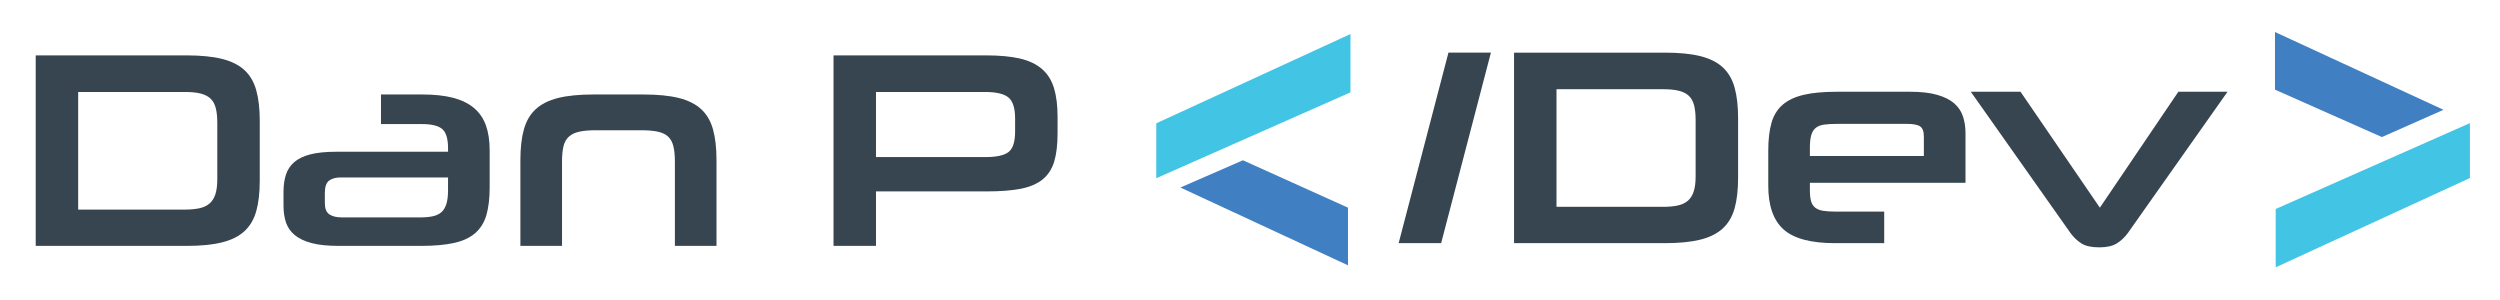
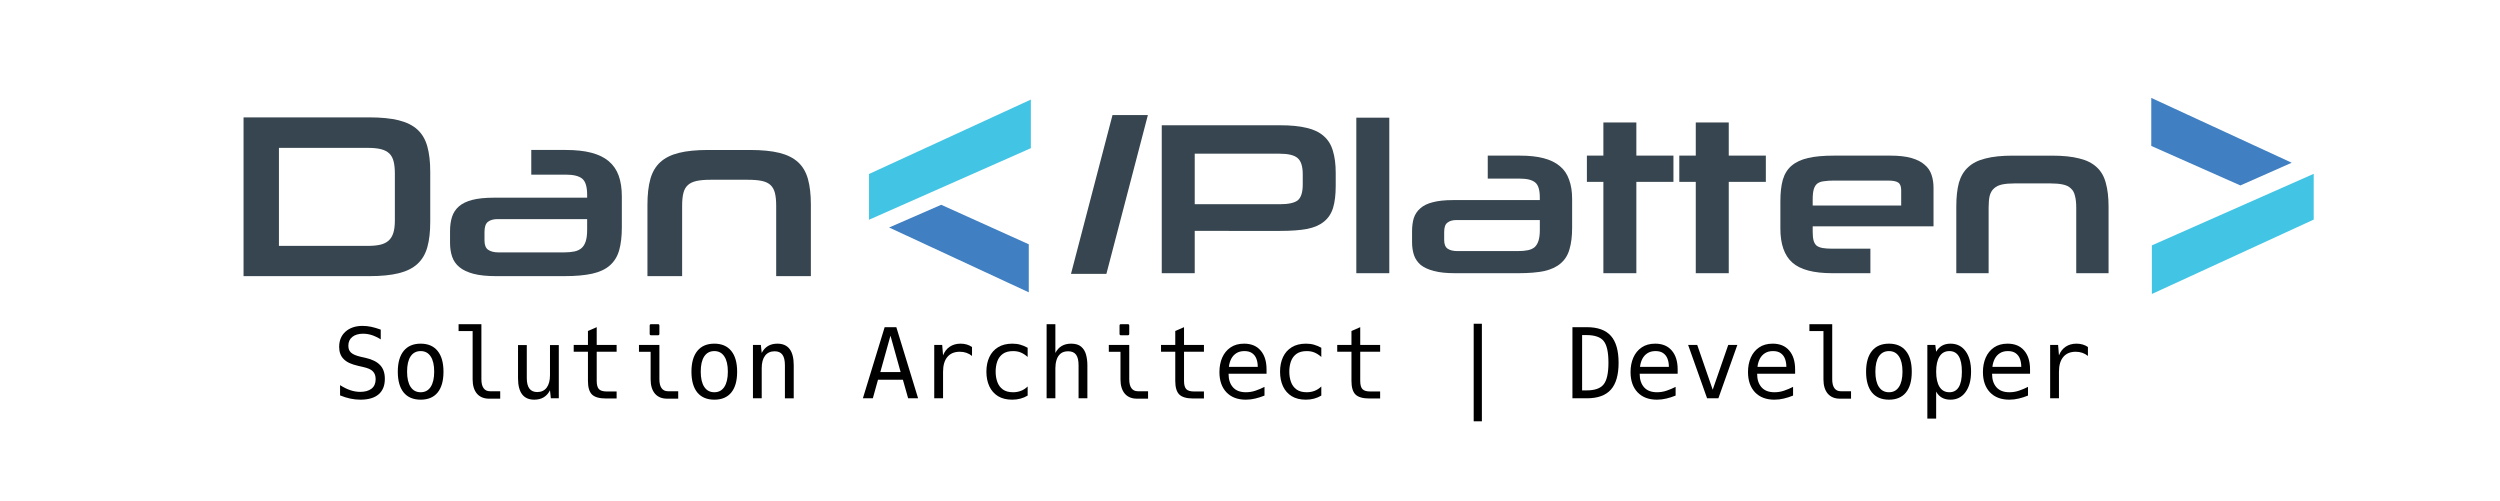
- <svg xmlns="http://www.w3.org/2000/svg" version="1.1" id="Layer_1" x="0px" y="0px" width="500px" height="60px" viewBox="0 0 500 60" enable-background="new 0 0 500 60" xml:space="preserve">
-   <path fill="#36454F" d="M7.143,49.179V11.076h30.17c2.831,0,5.186,0.231,7.068,0.697c1.88,0.467,3.38,1.212,4.497,2.237  c1.118,1.025,1.909,2.373,2.374,4.049c0.467,1.676,0.698,3.707,0.698,6.089v11.958c0,2.421-0.231,4.461-0.698,6.119  c-0.465,1.657-1.256,2.997-2.374,4.022c-1.117,1.025-2.617,1.77-4.497,2.234c-1.882,0.467-4.238,0.698-7.068,0.698H7.143z   M43.459,24.54c0-1.154-0.103-2.13-0.308-2.932c-0.206-0.802-0.558-1.434-1.062-1.901c-0.502-0.465-1.163-0.798-1.982-1.005  c-0.82-0.204-1.862-0.307-3.129-0.307H15.635v23.522h21.344c1.154,0,2.14-0.092,2.961-0.279c0.818-0.186,1.488-0.511,2.011-0.977  c0.522-0.467,0.903-1.091,1.146-1.872c0.242-0.784,0.362-1.77,0.362-2.961V24.54z" />
-   <path fill="#36454F" d="M67.764,49.179c-2.198,0-4.004-0.186-5.419-0.558c-1.417-0.374-2.542-0.902-3.38-1.592  c-0.84-0.688-1.426-1.528-1.76-2.515c-0.336-0.986-0.503-2.095-0.503-3.324v-2.85c0-1.266,0.158-2.392,0.475-3.38  c0.316-0.988,0.866-1.825,1.647-2.516c0.782-0.688,1.852-1.209,3.213-1.563c1.358-0.353,3.082-0.53,5.168-0.53h22.404v-0.671  c0-1.937-0.391-3.23-1.174-3.883c-0.781-0.65-2.104-0.979-3.966-0.979h-8.271v-5.921h8.271c2.42,0,4.478,0.223,6.172,0.671  c1.695,0.446,3.083,1.126,4.164,2.038c1.079,0.914,1.872,2.068,2.375,3.464c0.501,1.397,0.753,3.065,0.753,5.001v7.375  c0,2.199-0.216,4.042-0.643,5.532c-0.429,1.49-1.174,2.701-2.235,3.632c-1.061,0.929-2.479,1.592-4.246,1.981  c-1.769,0.392-3.996,0.587-6.677,0.587H67.764z M89.609,35.491h-21.51c-0.969,0-1.732,0.216-2.292,0.643  c-0.558,0.429-0.837,1.24-0.837,2.43v2.067c0,1.082,0.298,1.825,0.894,2.234c0.596,0.411,1.433,0.616,2.514,0.616h15.644  c0.968,0,1.807-0.074,2.515-0.223c0.707-0.148,1.285-0.42,1.731-0.812c0.447-0.39,0.781-0.939,1.005-1.649  c0.225-0.706,0.335-1.618,0.335-2.735V35.491z" />
-   <path fill="#36454F" d="M134.977,49.179V32.308c0-1.268-0.103-2.3-0.308-3.102c-0.206-0.8-0.558-1.434-1.062-1.899  c-0.503-0.464-1.191-0.791-2.067-0.978c-0.875-0.185-1.983-0.28-3.324-0.28h-9.051c-1.305,0-2.394,0.095-3.27,0.28  c-0.876,0.188-1.573,0.514-2.094,0.978c-0.523,0.465-0.886,1.099-1.089,1.899c-0.205,0.802-0.308,1.834-0.308,3.102v16.872h-8.325  V32.028c0-2.42,0.232-4.47,0.698-6.146c0.465-1.676,1.257-3.026,2.374-4.051c1.118-1.023,2.607-1.769,4.47-2.234  c1.862-0.465,4.19-0.698,6.985-0.698h10.113c2.831,0,5.176,0.233,7.04,0.698c1.861,0.466,3.352,1.211,4.469,2.234  c1.118,1.025,1.909,2.375,2.374,4.051c0.466,1.676,0.698,3.726,0.698,6.146v17.151H134.977z" />
-   <path fill="#36454F" d="M175.198,38.284v10.896h-8.493V11.076h30.506c2.718,0,4.991,0.215,6.815,0.642  c1.826,0.43,3.297,1.138,4.415,2.124c1.117,0.986,1.908,2.263,2.373,3.828c0.467,1.563,0.699,3.462,0.699,5.697v3.297  c0,2.273-0.224,4.153-0.671,5.644c-0.447,1.489-1.22,2.68-2.317,3.574c-1.099,0.894-2.562,1.518-4.386,1.874  c-1.826,0.354-4.135,0.528-6.928,0.528H175.198z M203.021,23.703c0-2.048-0.438-3.445-1.313-4.19  c-0.875-0.744-2.45-1.119-4.721-1.119h-21.79v13.02h21.901c2.234,0,3.78-0.344,4.638-1.035c0.856-0.688,1.285-2.04,1.285-4.051  V23.703z" />
-   <polygon fill="#407FC2" points="476.379,27.411 454.996,17.93 454.996,6.404 488.7,21.96 " />
-   <polygon fill="#42C5E4" points="455.141,53.46 455.141,41.795 493.983,24.621 493.983,35.605 " />
-   <polygon fill="#407FC2" points="248.583,32.055 269.598,41.535 269.598,53.062 236.079,37.505 " />
-   <polygon fill="#42C5E4" points="270.096,6.804 270.096,18.468 231.255,35.643 231.255,24.66 " />
-   <path fill="#36454F" d="M302.809,48.631V10.528h30.171c2.832,0,5.186,0.23,7.067,0.695c1.881,0.467,3.382,1.212,4.497,2.237  c1.118,1.025,1.91,2.373,2.376,4.051c0.466,1.674,0.698,3.705,0.698,6.089v11.956c0,2.422-0.232,4.462-0.698,6.119  c-0.466,1.657-1.258,2.997-2.376,4.022c-1.115,1.025-2.616,1.77-4.497,2.236c-1.882,0.465-4.235,0.698-7.067,0.698H302.809z   M339.125,23.991c0-1.153-0.104-2.131-0.307-2.933c-0.207-0.802-0.56-1.434-1.061-1.901c-0.505-0.466-1.167-0.799-1.985-1.004  c-0.821-0.206-1.862-0.309-3.126-0.309h-21.345v23.522h21.345c1.15,0,2.14-0.092,2.961-0.28c0.818-0.184,1.487-0.511,2.011-0.977  c0.518-0.467,0.902-1.091,1.142-1.872c0.246-0.783,0.365-1.77,0.365-2.961V23.991z" />
-   <path fill="#36454F" d="M361.977,36.563v1.396c0,0.931,0.074,1.676,0.223,2.236c0.149,0.558,0.421,0.996,0.809,1.313  c0.391,0.315,0.915,0.532,1.564,0.642c0.653,0.113,1.462,0.168,2.432,0.168h9.835v6.314h-9.835c-4.805,0-8.231-0.914-10.281-2.738  c-2.047-1.825-3.071-4.748-3.071-8.773v-6.983c0-2.197,0.213-4.051,0.644-5.558c0.427-1.51,1.173-2.719,2.233-3.632  c1.061-0.914,2.467-1.573,4.22-1.984c1.749-0.41,3.967-0.614,6.646-0.614h14.64c2.16,0,3.957,0.204,5.39,0.614  c1.436,0.411,2.573,0.978,3.411,1.704c0.837,0.728,1.422,1.602,1.759,2.627c0.336,1.023,0.504,2.132,0.504,3.323v9.945H361.977z   M384.772,27.288c0-1.007-0.252-1.678-0.756-2.011c-0.502-0.336-1.388-0.504-2.655-0.504h-13.854c-1.044,0-1.92,0.048-2.625,0.139  c-0.711,0.094-1.277,0.309-1.704,0.643c-0.43,0.336-0.736,0.821-0.924,1.452c-0.185,0.635-0.278,1.494-0.278,2.572v1.62h22.796  V27.288z" />
-   <path fill="#36454F" d="M425.559,46.619c-0.634,0.858-1.367,1.547-2.205,2.067c-0.841,0.522-2.004,0.783-3.495,0.783  c-1.564,0-2.754-0.26-3.575-0.783c-0.818-0.521-1.546-1.209-2.177-2.067l-19.948-28.27h9.945l15.868,23.186l15.7-23.186h9.835  L425.559,46.619z" />
-   <polygon fill="#36454F" points="298.182,10.526 289.691,10.526 279.73,48.63 288.227,48.63 " />
+ <svg xmlns="http://www.w3.org/2000/svg" version="1.1" id="Layer_1" x="0px" y="0px" width="600" height="120" viewBox="0 0 600 120" enable-background="new 0 0 500 60" xml:space="preserve">
+   <defs id="defs29" />
+   <path d="m 58.451,66.274 v -38.103 h 30.17 c 2.831,0 5.186,0.231 7.068,0.697 1.88,0.467 3.38,1.212 4.497,2.237 1.118,1.025 1.909,2.373 2.374,4.049 0.467,1.676 0.698,3.707 0.698,6.089 v 11.958 c 0,2.421 -0.231,4.461 -0.698,6.119 -0.465,1.657 -1.256,2.997 -2.374,4.022 -1.117,1.025 -2.617,1.77 -4.497,2.234 -1.882,0.467 -4.238,0.698 -7.068,0.698 z m 36.316,-24.639 c 0,-1.154 -0.103,-2.13 -0.308,-2.932 -0.206,-0.802 -0.558,-1.434 -1.062,-1.901 -0.502,-0.465 -1.163,-0.798 -1.982,-1.005 -0.82,-0.204 -1.862,-0.307 -3.129,-0.307 h -21.343 v 23.522 h 21.344 c 1.154,0 2.14,-0.092 2.961,-0.279 0.818,-0.186 1.488,-0.511 2.011,-0.977 0.522,-0.467 0.903,-1.091 1.146,-1.872 0.242,-0.784 0.362,-1.77 0.362,-2.961 z" id="path2" style="fill:#36454f" />
+   <path d="m 119.072,66.274 c -2.198,0 -4.004,-0.186 -5.419,-0.558 -1.417,-0.374 -2.542,-0.902 -3.38,-1.592 -0.84,-0.688 -1.426,-1.528 -1.76,-2.515 -0.336,-0.986 -0.503,-2.095 -0.503,-3.324 v -2.85 c 0,-1.266 0.158,-2.392 0.475,-3.38 0.316,-0.988 0.866,-1.825 1.647,-2.516 0.782,-0.688 1.852,-1.209 3.213,-1.563 1.358,-0.353 3.082,-0.53 5.168,-0.53 h 22.404 v -0.671 c 0,-1.937 -0.391,-3.23 -1.174,-3.883 -0.781,-0.65 -2.104,-0.979 -3.966,-0.979 h -8.271 v -5.921 h 8.271 c 2.42,0 4.478,0.223 6.172,0.671 1.695,0.446 3.083,1.126 4.164,2.038 1.079,0.914 1.872,2.068 2.375,3.464 0.501,1.397 0.753,3.065 0.753,5.001 v 7.375 c 0,2.199 -0.216,4.042 -0.643,5.532 -0.429,1.49 -1.174,2.701 -2.235,3.632 -1.061,0.929 -2.479,1.592 -4.246,1.981 -1.769,0.392 -3.996,0.587 -6.677,0.587 h -16.368 z m 21.845,-13.688 h -21.51 c -0.969,0 -1.732,0.216 -2.292,0.643 -0.558,0.429 -0.837,1.24 -0.837,2.43 v 2.067 c 0,1.082 0.298,1.825 0.894,2.234 0.596,0.411 1.433,0.616 2.514,0.616 h 15.644 c 0.968,0 1.807,-0.074 2.515,-0.223 0.707,-0.148 1.285,-0.42 1.731,-0.812 0.447,-0.39 0.781,-0.939 1.005,-1.649 0.225,-0.706 0.335,-1.618 0.335,-2.735 v -2.571 z" id="path4" style="fill:#36454f" />
+   <path d="m 186.285,66.274 v -16.871 c 0,-1.268 -0.103,-2.3 -0.308,-3.102 -0.206,-0.8 -0.558,-1.434 -1.062,-1.899 -0.503,-0.464 -1.191,-0.791 -2.067,-0.978 -0.875,-0.185 -1.983,-0.28 -3.324,-0.28 h -9.051 c -1.305,0 -2.394,0.095 -3.27,0.28 -0.876,0.188 -1.573,0.514 -2.094,0.978 -0.523,0.465 -0.886,1.099 -1.089,1.899 -0.205,0.802 -0.308,1.834 -0.308,3.102 v 16.872 h -8.325 v -17.152 c 0,-2.42 0.232,-4.47 0.698,-6.146 0.465,-1.676 1.257,-3.026 2.374,-4.051 1.118,-1.023 2.607,-1.769 4.47,-2.234 1.862,-0.465 4.19,-0.698 6.985,-0.698 h 10.113 c 2.831,0 5.176,0.233 7.04,0.698 1.861,0.466 3.352,1.211 4.469,2.234 1.118,1.025 1.909,2.375 2.374,4.051 0.466,1.676 0.698,3.726 0.698,6.146 v 17.151 z" id="path6" style="fill:#36454f" />
+   <polygon points="488.7,21.96 476.379,27.411 454.996,17.93 454.996,6.404 " id="polygon10" style="fill:#407fc2" transform="translate(61.30836,17.0951)" />
+   <polygon points="493.983,35.605 455.141,53.46 455.141,41.795 493.983,24.621 " id="polygon12" style="fill:#42c5e4" transform="translate(61.30836,17.0951)" />
+   <polygon points="269.598,41.535 269.598,53.062 236.079,37.505 248.583,32.055 " id="polygon14" style="fill:#407fc2" transform="translate(-22.69164,17.0951)" />
+   <polygon points="231.255,24.66 270.096,6.804 270.096,18.468 231.255,35.643 " id="polygon16" style="fill:#42c5e4" transform="translate(-22.69164,17.0951)" />
+   <polygon points="288.227,48.63 298.182,10.526 289.691,10.526 279.73,48.63 " id="polygon24" style="fill:#36454f" transform="translate(-22.69164,17.0951)" />
+   <g aria-label="Platten" style="font-style:normal;font-weight:normal;font-size:52.058px;line-height:1.25;font-family:sans-serif;letter-spacing:0px;word-spacing:0px;fill:#36454f;fill-opacity:1;stroke:none;stroke-width:1.301" id="text840">
+     <path d="m 286.734,55.416 v 10.151 h -7.913 V 30.064 h 28.424 q 3.8,0 6.351,0.625 2.551,0.573 4.113,1.978 1.562,1.354 2.186,3.54 0.677,2.186 0.677,5.31 v 3.071 q 0,3.176 -0.625,5.258 -0.625,2.082 -2.186,3.332 -1.51,1.249 -4.061,1.77 -2.551,0.469 -6.455,0.469 z m 25.925,-13.587 q 0,-2.863 -1.249,-3.904 -1.197,-1.041 -4.373,-1.041 h -20.303 v 12.129 h 20.407 q 3.123,0 4.321,-0.937 1.197,-0.989 1.197,-3.8 z" style="font-style:normal;font-variant:normal;font-weight:normal;font-stretch:normal;font-family:Neuropolitical;-inkscape-font-specification:Neuropolitical;fill:#36454f;fill-opacity:1;stroke-width:1.301" id="path5333" />
+     <path d="M 325.517,65.568 V 28.242 h 7.913 v 37.326 z" style="font-style:normal;font-variant:normal;font-weight:normal;font-stretch:normal;font-family:Neuropolitical;-inkscape-font-specification:Neuropolitical;fill:#36454f;fill-opacity:1;stroke-width:1.301" id="path5335" />
+     <path d="m 349.203,65.568 q -3.071,0 -5.05,-0.521 -1.978,-0.521 -3.176,-1.458 -1.145,-0.989 -1.614,-2.343 -0.469,-1.406 -0.469,-3.123 v -2.655 q 0,-1.77 0.416,-3.123 0.469,-1.406 1.562,-2.343 1.093,-0.989 2.967,-1.458 1.926,-0.521 4.841,-0.521 h 20.875 v -0.625 q 0,-2.707 -1.093,-3.592 -1.093,-0.937 -3.696,-0.937 h -7.705 v -5.518 h 7.705 q 3.384,0 5.726,0.625 2.395,0.625 3.904,1.926 1.51,1.249 2.186,3.228 0.729,1.926 0.729,4.633 v 6.872 q 0,3.071 -0.625,5.154 -0.573,2.082 -2.082,3.384 -1.458,1.301 -3.956,1.874 -2.447,0.521 -6.195,0.521 z m 20.355,-12.754 h -20.042 q -1.354,0 -2.134,0.625 -0.781,0.573 -0.781,2.238 v 1.926 q 0,1.51 0.833,2.082 0.833,0.573 2.343,0.573 h 14.576 q 1.353,0 2.343,-0.208 0.989,-0.208 1.614,-0.729 0.625,-0.573 0.937,-1.562 0.312,-0.989 0.312,-2.551 z" style="font-style:normal;font-variant:normal;font-weight:normal;font-stretch:normal;font-family:Neuropolitical;-inkscape-font-specification:Neuropolitical;fill:#36454f;fill-opacity:1;stroke-width:1.301" id="path5337" />
+     <path d="M 384.811,65.568 V 43.651 h -3.956 v -6.299 h 3.956 v -7.965 h 7.913 v 7.965 h 8.902 v 6.299 h -8.902 v 21.916 z" style="font-style:normal;font-variant:normal;font-weight:normal;font-stretch:normal;font-family:Neuropolitical;-inkscape-font-specification:Neuropolitical;fill:#36454f;fill-opacity:1;stroke-width:1.301" id="path5339" />
+     <path d="M 406.987,65.568 V 43.651 h -3.956 v -6.299 h 3.956 v -7.965 h 7.913 v 7.965 h 8.902 v 6.299 h -8.902 v 21.916 z" style="font-style:normal;font-variant:normal;font-weight:normal;font-stretch:normal;font-family:Neuropolitical;-inkscape-font-specification:Neuropolitical;fill:#36454f;fill-opacity:1;stroke-width:1.301" id="path5341" />
+     <path d="m 435.047,54.323 v 1.301 q 0,1.301 0.208,2.082 0.208,0.781 0.729,1.249 0.573,0.416 1.458,0.573 0.937,0.156 2.291,0.156 h 9.162 v 5.883 h -9.162 q -6.715,0 -9.579,-2.551 -2.863,-2.551 -2.863,-8.173 V 48.337 q 0,-3.071 0.573,-5.154 0.625,-2.134 2.082,-3.384 1.51,-1.301 3.956,-1.874 2.447,-0.573 6.195,-0.573 h 13.639 q 3.019,0 4.998,0.573 2.03,0.573 3.176,1.614 1.197,0.989 1.666,2.447 0.469,1.406 0.469,3.071 v 9.266 z m 21.24,-8.642 q 0,-1.406 -0.729,-1.874 -0.677,-0.469 -2.447,-0.469 h -12.91 q -1.458,0 -2.447,0.156 -0.989,0.104 -1.614,0.573 -0.573,0.469 -0.833,1.354 -0.26,0.885 -0.26,2.395 v 1.51 h 21.24 z" style="font-style:normal;font-variant:normal;font-weight:normal;font-stretch:normal;font-family:Neuropolitical;-inkscape-font-specification:Neuropolitical;fill:#36454f;fill-opacity:1;stroke-width:1.301" id="path5343" />
+     <path d="M 498.297,65.568 V 49.846 q 0,-1.77 -0.312,-2.863 -0.26,-1.145 -0.989,-1.77 -0.677,-0.677 -1.926,-0.937 -1.197,-0.26 -3.071,-0.26 h -8.433 q -1.822,0 -3.071,0.26 -1.197,0.26 -1.926,0.937 -0.729,0.625 -1.041,1.77 -0.26,1.093 -0.26,2.863 v 15.721 h -7.757 V 49.586 q 0,-3.384 0.625,-5.726 0.677,-2.343 2.238,-3.748 1.562,-1.458 4.165,-2.082 2.603,-0.677 6.507,-0.677 h 9.422 q 3.956,0 6.559,0.677 2.603,0.625 4.165,2.082 1.562,1.406 2.186,3.748 0.677,2.343 0.677,5.726 v 15.982 z" style="font-style:normal;font-variant:normal;font-weight:normal;font-stretch:normal;font-family:Neuropolitical;-inkscape-font-specification:Neuropolitical;fill:#36454f;fill-opacity:1;stroke-width:1.301" id="path5345" />
+   </g>
+   <g aria-label="Solution Architect | Developer" style="font-style:normal;font-weight:normal;font-size:23.413px;line-height:1.25;font-family:sans-serif;letter-spacing:0px;word-spacing:0px;fill:#000000;fill-opacity:1;stroke:none;stroke-width:0.585" id="text863">
+     <path d="m 86.486,95.922 q -1.223,0 -2.435,-0.263 -1.212,-0.263 -2.435,-0.766 v -2.458 q 1.292,0.823 2.492,1.223 1.155,0.389 2.344,0.389 1.749,0 2.732,-0.777 0.972,-0.777 0.972,-2.252 0,-1.223 -0.663,-1.886 -0.366,-0.377 -0.926,-0.617 -0.549,-0.24 -1.406,-0.434 l -1.235,-0.286 q -1.155,-0.263 -2.023,-0.652 -0.857,-0.389 -1.429,-0.972 -1.075,-1.075 -1.075,-2.915 0,-2.321 1.543,-3.681 0.732,-0.652 1.749,-1.006 1.029,-0.354 2.332,-0.354 0.995,0 2.069,0.217 0.537,0.114 1.109,0.286 0.572,0.16 1.177,0.389 v 2.344 q -0.549,-0.354 -1.075,-0.594 -0.514,-0.252 -1.029,-0.423 -1.063,-0.343 -2.126,-0.343 -1.635,0 -2.595,0.766 -0.949,0.766 -0.949,2.103 0,0.583 0.16,0.983 0.171,0.389 0.469,0.674 0.652,0.617 2.321,1.006 l 1.212,0.274 q 2.366,0.537 3.487,1.761 1.109,1.177 1.109,3.247 0,1.303 -0.4,2.229 -0.4,0.915 -1.097,1.509 -1.498,1.28 -4.378,1.28 z" style="font-style:normal;font-variant:normal;font-weight:normal;font-stretch:normal;font-family:Hack;-inkscape-font-specification:Hack;stroke-width:0.585" id="path5348" />
+     <path d="m 100.97,95.922 q -2.675,0 -4.093,-1.726 -1.406,-1.738 -1.406,-4.984 0,-3.258 1.418,-4.996 1.418,-1.738 4.07,-1.738 2.652,0 4.058,1.738 1.418,1.726 1.418,5.007 0,3.258 -1.406,4.984 -1.406,1.715 -4.058,1.715 z m -0.011,-1.783 q 1.566,0 2.401,-1.28 0.846,-1.28 0.846,-3.67 0,-2.378 -0.846,-3.647 -0.835,-1.28 -2.401,-1.28 -1.578,0 -2.424,1.28 -0.835,1.269 -0.835,3.647 0,2.389 0.846,3.67 0.846,1.28 2.412,1.28 z" style="font-style:normal;font-variant:normal;font-weight:normal;font-stretch:normal;font-family:Hack;-inkscape-font-specification:Hack;stroke-width:0.585" id="path5350" />
+     <path d="m 117.387,95.682 q -1.886,0 -2.927,-1.212 -1.029,-1.223 -1.029,-3.43 v -11.592 h -3.372 v -1.646 h 5.476 v 13.238 q 0,1.395 0.526,2.126 0.526,0.732 1.532,0.732 h 2.458 v 1.783 z" style="font-style:normal;font-variant:normal;font-weight:normal;font-stretch:normal;font-family:Hack;-inkscape-font-specification:Hack;stroke-width:0.585" id="path5352" />
+     <path d="m 128.224,95.922 q -3.898,0 -3.898,-5.179 v -7.934 h 2.103 v 7.934 q 0,3.35 2.504,3.35 1.463,0 2.264,-1.052 0.8,-1.063 0.8,-2.995 v -7.236 h 2.115 v 12.781 h -1.909 l -0.206,-1.921 q -1.143,2.252 -3.773,2.252 z" style="font-style:normal;font-variant:normal;font-weight:normal;font-stretch:normal;font-family:Hack;-inkscape-font-specification:Hack;stroke-width:0.585" id="path5354" />
+     <path d="m 145.418,95.636 q -2.355,0 -3.338,-0.949 -0.972,-0.96 -0.972,-3.27 v -6.996 h -3.418 v -1.635 h 3.418 v -3.35 l 2.103,-0.915 v 4.264 h 4.779 v 1.635 h -4.779 v 6.996 q 0,1.406 0.537,1.978 0.537,0.56 1.875,0.56 h 2.366 v 1.68 z" style="font-style:normal;font-variant:normal;font-weight:normal;font-stretch:normal;font-family:Hack;-inkscape-font-specification:Hack;stroke-width:0.585" id="path5356" />
+     <path d="m 156.267,80.466 q -0.343,0 -0.343,-0.343 v -1.978 q 0,-0.343 0.343,-0.343 h 1.646 q 0.343,0 0.343,0.343 v 1.978 q 0,0.343 -0.343,0.343 z m 3.841,15.216 q -1.886,0 -2.927,-1.212 -1.029,-1.223 -1.029,-3.43 v -6.608 h -2.801 v -1.646 h 4.904 v 8.254 q 0,1.395 0.526,2.126 0.526,0.732 1.532,0.732 h 2.458 v 1.783 z" style="font-style:normal;font-variant:normal;font-weight:normal;font-stretch:normal;font-family:Hack;-inkscape-font-specification:Hack;stroke-width:0.585" id="path5358" />
+     <path d="m 171.448,95.922 q -2.675,0 -4.093,-1.726 -1.406,-1.738 -1.406,-4.984 0,-3.258 1.418,-4.996 1.418,-1.738 4.07,-1.738 2.652,0 4.058,1.738 1.418,1.726 1.418,5.007 0,3.258 -1.406,4.984 -1.406,1.715 -4.058,1.715 z m -0.011,-1.783 q 1.566,0 2.401,-1.28 0.846,-1.28 0.846,-3.67 0,-2.378 -0.846,-3.647 -0.835,-1.28 -2.401,-1.28 -1.578,0 -2.424,1.28 -0.835,1.269 -0.835,3.647 0,2.389 0.846,3.67 0.846,1.28 2.412,1.28 z" style="font-style:normal;font-variant:normal;font-weight:normal;font-stretch:normal;font-family:Hack;-inkscape-font-specification:Hack;stroke-width:0.585" id="path5360" />
+     <path d="m 180.708,82.787 h 1.898 l 0.206,1.921 q 1.155,-2.229 3.761,-2.229 3.921,0 3.921,5.179 v 7.934 h -2.115 v -7.934 q 0,-1.726 -0.606,-2.538 -0.594,-0.812 -1.852,-0.812 -1.498,0 -2.309,1.063 -0.8,1.052 -0.8,2.984 v 7.236 h -2.103 z" style="font-style:normal;font-variant:normal;font-weight:normal;font-stretch:normal;font-family:Hack;-inkscape-font-specification:Hack;stroke-width:0.585" id="path5362" />
+     <path d="m 212.318,78.523 h 2.801 l 5.224,17.068 h -2.389 l -1.258,-4.447 h -5.979 l -1.235,4.447 h -2.389 z m 3.83,10.769 -2.435,-8.734 -2.435,8.734 z" style="font-style:normal;font-variant:normal;font-weight:normal;font-stretch:normal;font-family:Hack;-inkscape-font-specification:Hack;stroke-width:0.585" id="path5364" />
+     <path d="m 224.218,82.787 h 1.909 l 0.206,2.504 q 0.537,-1.36 1.612,-2.081 1.086,-0.732 2.595,-0.732 1.578,0 2.744,0.8 v 2.149 q -1.235,-1.006 -2.927,-1.006 -1.943,0 -2.984,1.246 -1.04,1.235 -1.04,3.555 v 6.368 h -2.115 z" style="font-style:normal;font-variant:normal;font-weight:normal;font-stretch:normal;font-family:Hack;-inkscape-font-specification:Hack;stroke-width:0.585" id="path5366" />
+     <path d="m 242.921,95.922 q -2.023,0 -3.407,-0.846 -1.372,-0.857 -2.081,-2.378 -0.697,-1.52 -0.697,-3.498 0,-1.989 0.709,-3.498 0.709,-1.52 2.092,-2.366 1.383,-0.857 3.43,-0.857 1.063,0 1.921,0.252 0.857,0.24 1.749,0.732 v 2.206 q -0.812,-0.72 -1.635,-1.063 -0.812,-0.343 -1.852,-0.343 -1.543,0 -2.469,0.663 -0.915,0.663 -1.326,1.783 -0.4,1.12 -0.4,2.492 0,1.36 0.412,2.492 0.412,1.12 1.326,1.783 0.915,0.663 2.446,0.663 1.006,0 1.875,-0.332 0.869,-0.332 1.623,-1.052 v 2.184 q -1.635,0.983 -3.715,0.983 z" style="font-style:normal;font-variant:normal;font-weight:normal;font-stretch:normal;font-family:Hack;-inkscape-font-specification:Hack;stroke-width:0.585" id="path5368" />
+     <path d="m 251.186,77.802 h 2.103 v 6.905 q 1.155,-2.229 3.784,-2.229 1.578,0 2.412,0.732 0.846,0.732 1.166,1.909 0.32,1.177 0.32,2.538 v 7.934 h -2.115 v -7.934 q 0,-1.726 -0.606,-2.538 -0.606,-0.812 -1.886,-0.812 -1.189,0 -1.863,0.594 -0.663,0.583 -0.937,1.509 -0.274,0.926 -0.274,1.943 v 7.236 h -2.103 z" style="font-style:normal;font-variant:normal;font-weight:normal;font-stretch:normal;font-family:Hack;-inkscape-font-specification:Hack;stroke-width:0.585" id="path5370" />
+     <path d="m 269.031,80.466 q -0.343,0 -0.343,-0.343 v -1.978 q 0,-0.343 0.343,-0.343 h 1.646 q 0.343,0 0.343,0.343 v 1.978 q 0,0.343 -0.343,0.343 z m 3.841,15.216 q -1.886,0 -2.927,-1.212 -1.029,-1.223 -1.029,-3.43 v -6.608 h -2.801 v -1.646 h 4.904 v 8.254 q 0,1.395 0.526,2.126 0.526,0.732 1.532,0.732 h 2.458 v 1.783 z" style="font-style:normal;font-variant:normal;font-weight:normal;font-stretch:normal;font-family:Hack;-inkscape-font-specification:Hack;stroke-width:0.585" id="path5372" />
+     <path d="m 286.374,95.636 q -2.355,0 -3.338,-0.949 -0.972,-0.96 -0.972,-3.27 v -6.996 h -3.418 v -1.635 h 3.418 v -3.35 l 2.103,-0.915 v 4.264 h 4.779 v 1.635 h -4.779 v 6.996 q 0,1.406 0.537,1.978 0.537,0.56 1.875,0.56 h 2.366 v 1.68 z" style="font-style:normal;font-variant:normal;font-weight:normal;font-stretch:normal;font-family:Hack;-inkscape-font-specification:Hack;stroke-width:0.585" id="path5374" />
+     <path d="m 298.995,95.922 q -2.961,0 -4.653,-1.772 -1.68,-1.783 -1.68,-4.859 0,-1.909 0.663,-3.452 0.674,-1.543 1.989,-2.446 1.326,-0.915 3.27,-0.915 2.561,0 3.967,1.646 1.418,1.635 1.418,4.538 v 1.029 h -9.111 v 0.069 q 0,2.001 1.052,3.19 1.052,1.189 3.109,1.189 1.189,0 2.298,-0.377 1.12,-0.377 2.161,-0.915 V 94.939 q -1.086,0.446 -2.206,0.709 -1.109,0.274 -2.275,0.274 z m 2.869,-7.877 q 0,-1.063 -0.32,-1.921 -0.32,-0.857 -1.029,-1.36 -0.697,-0.503 -1.852,-0.503 -1.166,0 -1.955,0.514 -0.777,0.503 -1.223,1.36 -0.434,0.857 -0.549,1.909 z" style="font-style:normal;font-variant:normal;font-weight:normal;font-stretch:normal;font-family:Hack;-inkscape-font-specification:Hack;stroke-width:0.585" id="path5376" />
+     <path d="m 313.399,95.922 q -2.023,0 -3.407,-0.846 -1.372,-0.857 -2.081,-2.378 -0.697,-1.52 -0.697,-3.498 0,-1.989 0.709,-3.498 0.709,-1.52 2.092,-2.366 1.383,-0.857 3.43,-0.857 1.063,0 1.921,0.252 0.857,0.24 1.749,0.732 v 2.206 q -0.812,-0.72 -1.635,-1.063 -0.812,-0.343 -1.852,-0.343 -1.543,0 -2.469,0.663 -0.915,0.663 -1.326,1.783 -0.4,1.12 -0.4,2.492 0,1.36 0.412,2.492 0.412,1.12 1.326,1.783 0.915,0.663 2.446,0.663 1.006,0 1.875,-0.332 0.869,-0.332 1.623,-1.052 v 2.184 q -1.635,0.983 -3.715,0.983 z" style="font-style:normal;font-variant:normal;font-weight:normal;font-stretch:normal;font-family:Hack;-inkscape-font-specification:Hack;stroke-width:0.585" id="path5378" />
+     <path d="m 328.661,95.636 q -2.355,0 -3.338,-0.949 -0.972,-0.96 -0.972,-3.27 v -6.996 h -3.418 v -1.635 h 3.418 v -3.35 l 2.103,-0.915 v 4.264 h 4.779 v 1.635 h -4.779 v 6.996 q 0,1.406 0.537,1.978 0.537,0.56 1.875,0.56 h 2.366 v 1.68 z" style="font-style:normal;font-variant:normal;font-weight:normal;font-stretch:normal;font-family:Hack;-inkscape-font-specification:Hack;stroke-width:0.585" id="path5380" />
+     <path d="m 353.685,77.699 h 1.966 v 23.413 h -1.966 z" style="font-style:normal;font-variant:normal;font-weight:normal;font-stretch:normal;font-family:Hack;-inkscape-font-specification:Hack;stroke-width:0.585" id="path5382" />
+     <path d="m 377.384,78.523 h 3.464 q 3.91,0 5.762,2.081 1.852,2.081 1.852,6.47 0,4.356 -1.852,6.436 -1.852,2.081 -5.762,2.081 h -3.464 z m 3.418,15.17 q 2.927,0 4.07,-1.44 1.155,-1.429 1.155,-5.202 0,-3.784 -1.143,-5.202 -0.583,-0.732 -1.623,-1.075 -1.029,-0.354 -2.458,-0.354 h -1.097 V 93.693 Z" style="font-style:normal;font-variant:normal;font-weight:normal;font-stretch:normal;font-family:Hack;-inkscape-font-specification:Hack;stroke-width:0.585" id="path5384" />
+     <path d="m 397.664,95.922 q -2.961,0 -4.653,-1.772 -1.68,-1.783 -1.68,-4.859 0,-1.909 0.663,-3.452 0.674,-1.543 1.989,-2.446 1.326,-0.915 3.27,-0.915 2.561,0 3.967,1.646 1.418,1.635 1.418,4.538 v 1.029 h -9.111 v 0.069 q 0,2.001 1.052,3.19 1.052,1.189 3.109,1.189 1.189,0 2.298,-0.377 1.12,-0.377 2.161,-0.915 V 94.939 q -1.086,0.446 -2.206,0.709 -1.109,0.274 -2.275,0.274 z m 2.869,-7.877 q 0,-1.063 -0.32,-1.921 -0.32,-0.857 -1.029,-1.36 -0.697,-0.503 -1.852,-0.503 -1.166,0 -1.955,0.514 -0.777,0.503 -1.223,1.36 -0.434,0.857 -0.549,1.909 z" style="font-style:normal;font-variant:normal;font-weight:normal;font-stretch:normal;font-family:Hack;-inkscape-font-specification:Hack;stroke-width:0.585" id="path5386" />
+     <path d="m 405.152,82.787 h 2.183 l 3.715,10.746 3.727,-10.746 h 2.184 l -4.55,12.804 h -2.709 z" style="font-style:normal;font-variant:normal;font-weight:normal;font-stretch:normal;font-family:Hack;-inkscape-font-specification:Hack;stroke-width:0.585" id="path5388" />
+     <path d="m 425.855,95.922 q -2.961,0 -4.653,-1.772 -1.681,-1.783 -1.681,-4.859 0,-1.909 0.663,-3.452 0.674,-1.543 1.989,-2.446 1.326,-0.915 3.27,-0.915 2.561,0 3.967,1.646 1.418,1.635 1.418,4.538 v 1.029 h -9.111 v 0.069 q 0,2.001 1.052,3.19 1.052,1.189 3.109,1.189 1.189,0 2.298,-0.377 1.12,-0.377 2.161,-0.915 V 94.939 q -1.086,0.446 -2.206,0.709 -1.109,0.274 -2.275,0.274 z m 2.869,-7.877 q 0,-1.063 -0.32,-1.921 -0.32,-0.857 -1.029,-1.36 -0.697,-0.503 -1.852,-0.503 -1.166,0 -1.955,0.514 -0.777,0.503 -1.223,1.36 -0.434,0.857 -0.549,1.909 z" style="font-style:normal;font-variant:normal;font-weight:normal;font-stretch:normal;font-family:Hack;-inkscape-font-specification:Hack;stroke-width:0.585" id="path5390" />
+     <path d="m 441.585,95.682 q -1.886,0 -2.927,-1.212 -1.029,-1.223 -1.029,-3.43 v -11.592 h -3.372 v -1.646 h 5.476 v 13.238 q 0,1.395 0.526,2.126 0.526,0.732 1.532,0.732 h 2.458 v 1.783 z" style="font-style:normal;font-variant:normal;font-weight:normal;font-stretch:normal;font-family:Hack;-inkscape-font-specification:Hack;stroke-width:0.585" id="path5392" />
+     <path d="m 453.36,95.922 q -2.675,0 -4.093,-1.726 -1.406,-1.738 -1.406,-4.984 0,-3.258 1.418,-4.996 1.418,-1.738 4.07,-1.738 2.652,0 4.058,1.738 1.418,1.726 1.418,5.007 0,3.258 -1.406,4.984 -1.406,1.715 -4.058,1.715 z m -0.011,-1.783 q 1.566,0 2.401,-1.28 0.846,-1.28 0.846,-3.67 0,-2.378 -0.846,-3.647 -0.835,-1.28 -2.401,-1.28 -1.578,0 -2.424,1.28 -0.835,1.269 -0.835,3.647 0,2.389 0.846,3.67 0.846,1.28 2.412,1.28 z" style="font-style:normal;font-variant:normal;font-weight:normal;font-stretch:normal;font-family:Hack;-inkscape-font-specification:Hack;stroke-width:0.585" id="path5394" />
+     <path d="m 462.563,82.787 h 1.909 l 0.206,1.635 q 1.097,-1.943 3.441,-1.943 2.298,0 3.612,1.795 1.326,1.795 1.326,4.904 0,3.132 -1.338,4.939 -1.326,1.806 -3.601,1.806 -2.401,0 -3.441,-1.943 v 6.482 H 462.563 Z m 5.282,11.352 q 3.007,0 3.007,-4.939 0,-4.939 -3.007,-4.939 -1.543,0 -2.355,1.28 -0.812,1.28 -0.812,3.647 0,2.378 0.812,3.67 0.823,1.28 2.355,1.28 z" style="font-style:normal;font-variant:normal;font-weight:normal;font-stretch:normal;font-family:Hack;-inkscape-font-specification:Hack;stroke-width:0.585" id="path5396" />
+     <path d="m 482.237,95.922 q -2.961,0 -4.653,-1.772 -1.681,-1.783 -1.681,-4.859 0,-1.909 0.663,-3.452 0.674,-1.543 1.989,-2.446 1.326,-0.915 3.27,-0.915 2.561,0 3.967,1.646 1.418,1.635 1.418,4.538 v 1.029 h -9.111 v 0.069 q 0,2.001 1.052,3.19 1.052,1.189 3.109,1.189 1.189,0 2.298,-0.377 1.12,-0.377 2.161,-0.915 V 94.939 q -1.086,0.446 -2.206,0.709 -1.109,0.274 -2.275,0.274 z m 2.869,-7.877 q 0,-1.063 -0.32,-1.921 -0.32,-0.857 -1.029,-1.36 -0.697,-0.503 -1.852,-0.503 -1.166,0 -1.955,0.514 -0.777,0.503 -1.223,1.36 -0.434,0.857 -0.549,1.909 z" style="font-style:normal;font-variant:normal;font-weight:normal;font-stretch:normal;font-family:Hack;-inkscape-font-specification:Hack;stroke-width:0.585" id="path5398" />
+     <path d="m 492.035,82.787 h 1.909 l 0.206,2.504 q 0.537,-1.36 1.612,-2.081 1.086,-0.732 2.595,-0.732 1.578,0 2.744,0.8 v 2.149 q -1.235,-1.006 -2.927,-1.006 -1.943,0 -2.984,1.246 -1.04,1.235 -1.04,3.555 v 6.368 h -2.115 z" style="font-style:normal;font-variant:normal;font-weight:normal;font-stretch:normal;font-family:Hack;-inkscape-font-specification:Hack;stroke-width:0.585" id="path5400" />
+   </g>
</svg>
